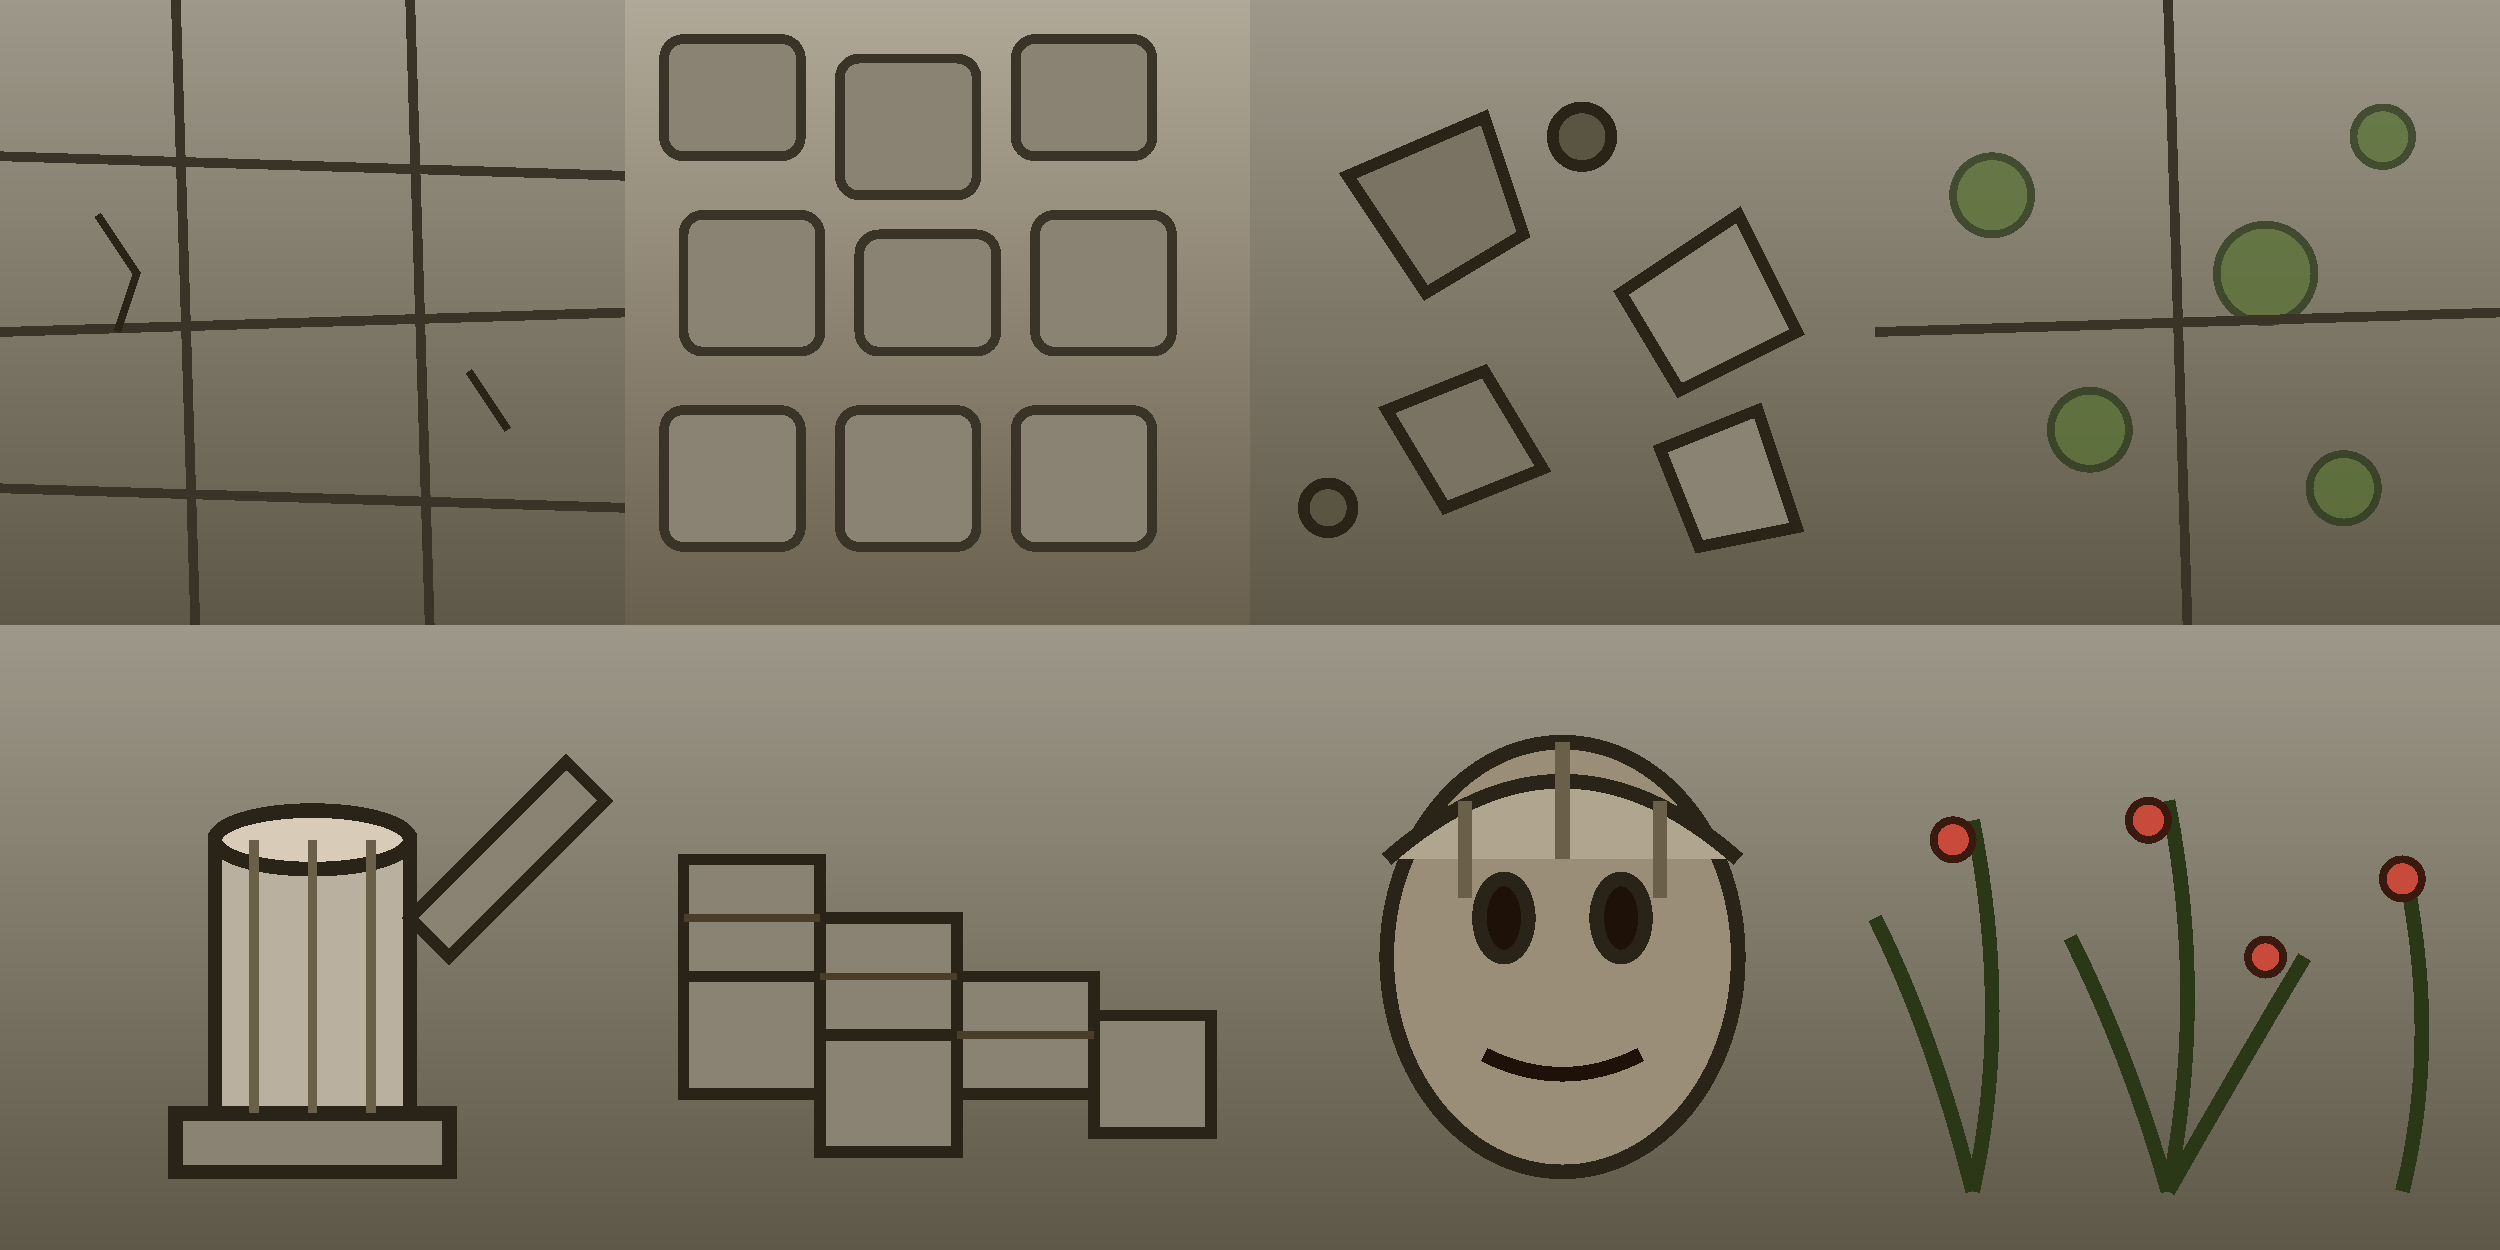
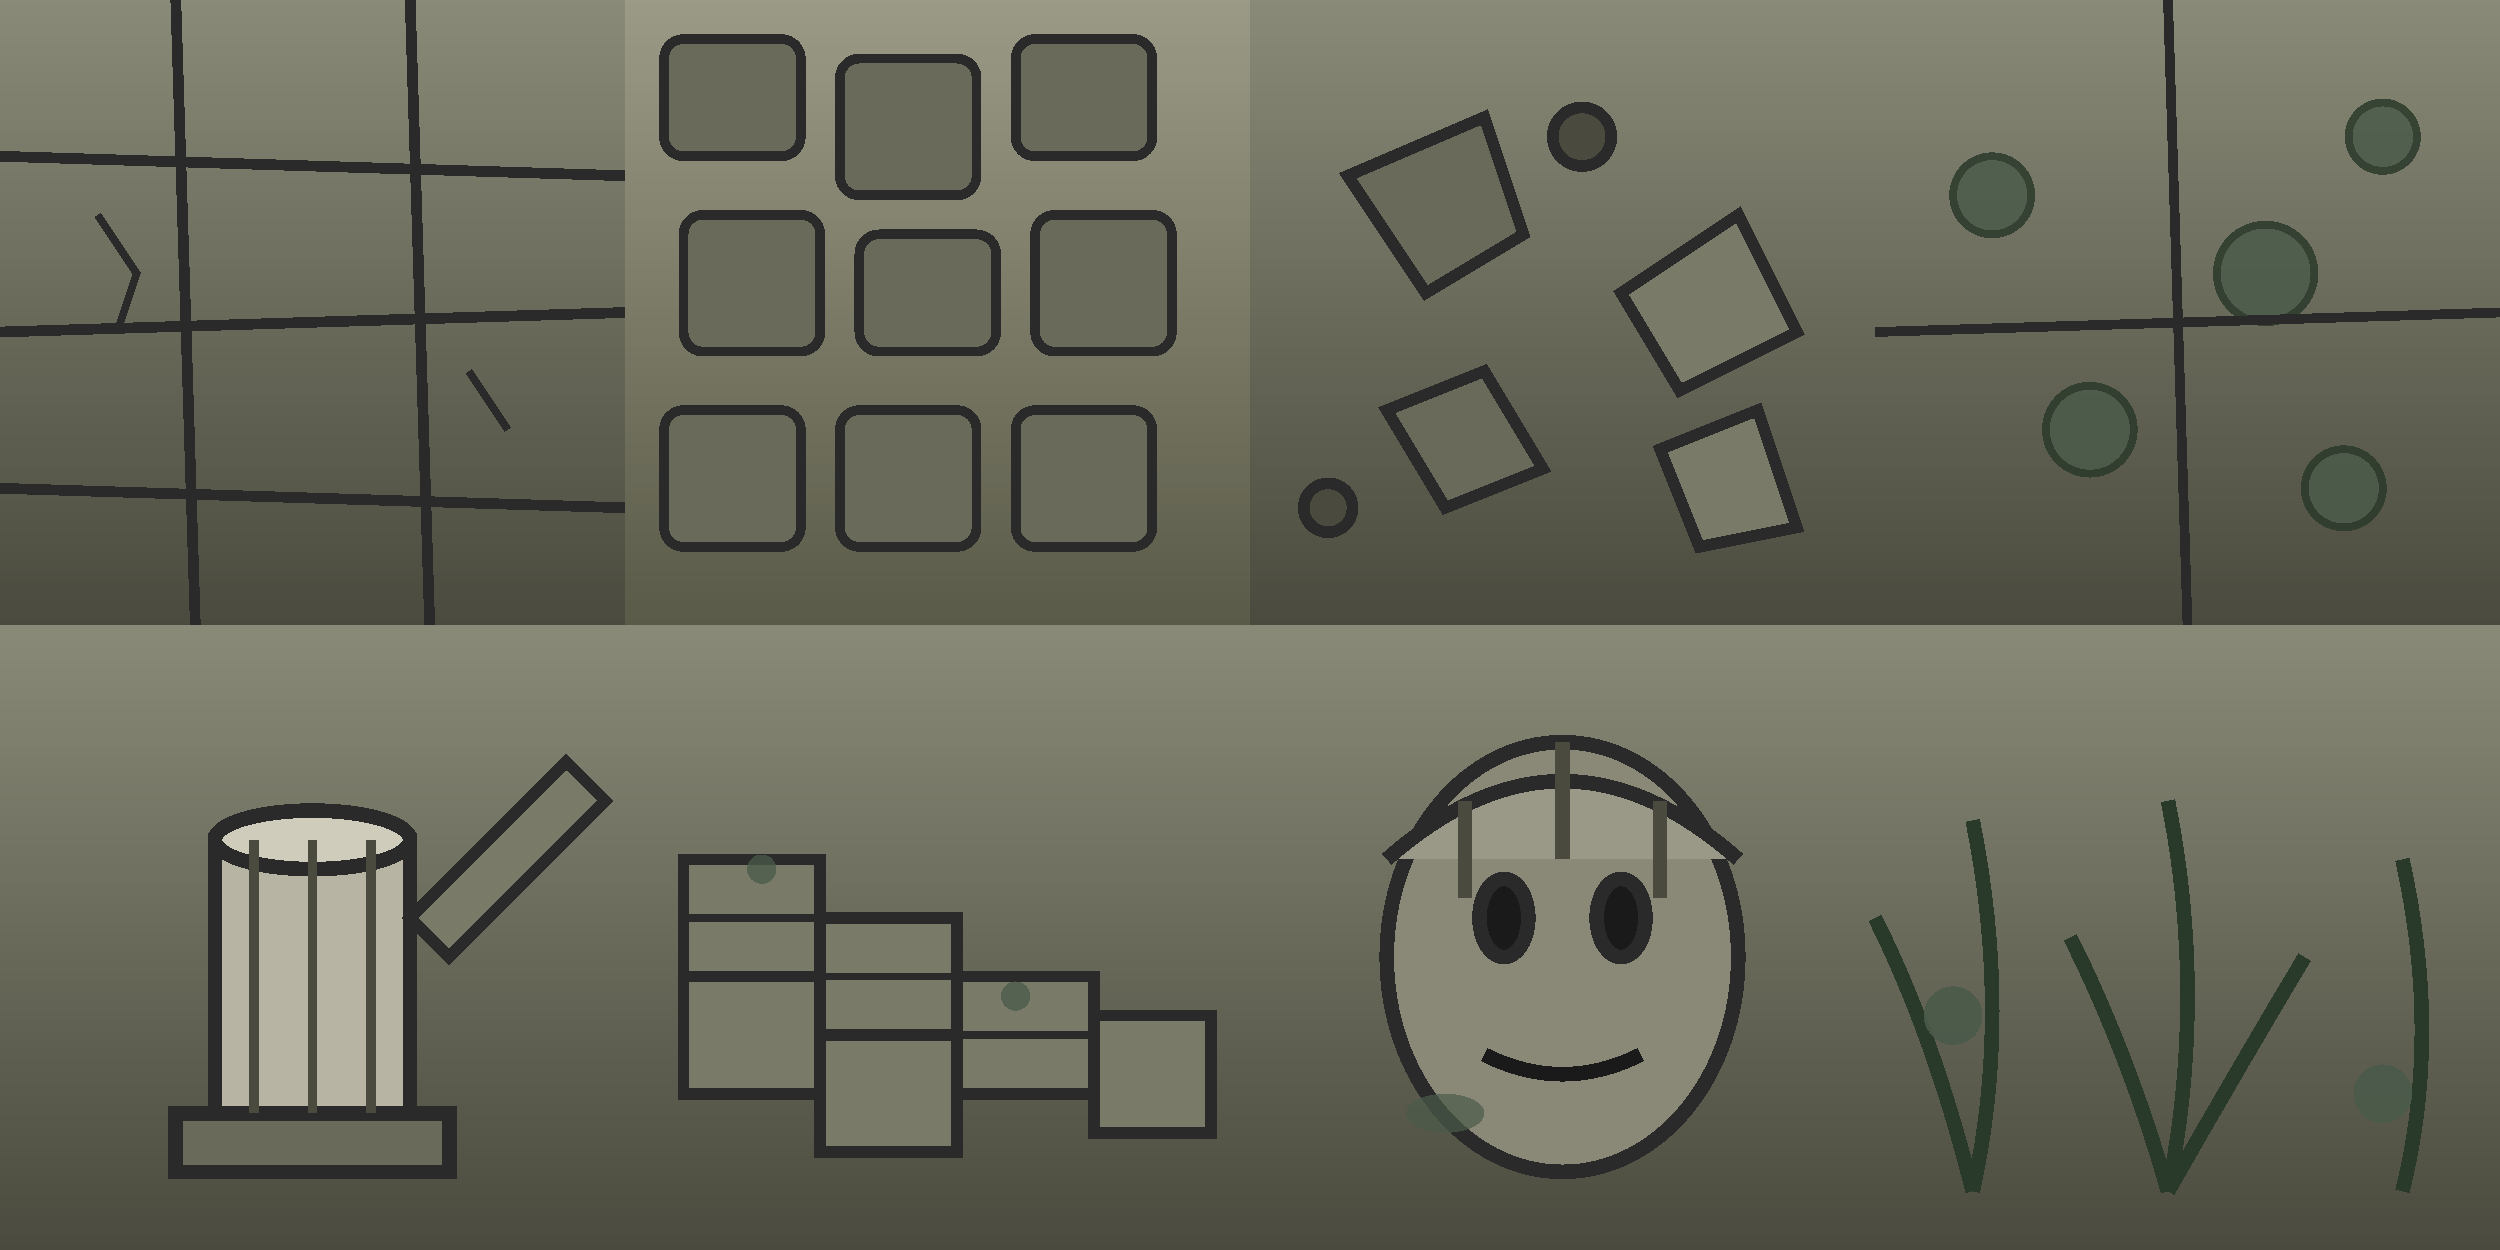
<svg xmlns="http://www.w3.org/2000/svg" width="256" height="128" viewBox="0 0 256 128" shape-rendering="crispEdges">
  <defs>
-     <linearGradient id="ru_s" x1="0" y1="0" x2="0" y2="1">
-       <stop offset="0%" stop-color="#9e988a" />
-       <stop offset="100%" stop-color="#5e5848" />
+     <linearGradient id="ru2s" x1="0" y1="0" x2="0" y2="1">
+       <stop offset="0%" stop-color="#8a8a78" />
+       <stop offset="100%" stop-color="#4a4a3e" />
    </linearGradient>
-     <linearGradient id="ru_s2" x1="0" y1="0" x2="0" y2="1">
-       <stop offset="0%" stop-color="#b0a898" />
-       <stop offset="100%" stop-color="#6a604e" />
+     <linearGradient id="ru2s2" x1="0" y1="0" x2="0" y2="1">
+       <stop offset="0%" stop-color="#9a9a86" />
+       <stop offset="100%" stop-color="#5a5a48" />
    </linearGradient>
  </defs>
  <g>
-     <rect width="64" height="64" fill="url(#ru_s)" />
-     <g stroke="#3a3428" stroke-width="1">
+     <rect width="64" height="64" fill="url(#ru2s)" />
+     <g stroke="#2a2a2a" stroke-width="1.1">
      <line x1="0" y1="16" x2="64" y2="18" />
      <line x1="0" y1="34" x2="64" y2="32" />
      <line x1="0" y1="50" x2="64" y2="52" />
      <line x1="18" y1="0" x2="20" y2="64" />
      <line x1="42" y1="0" x2="44" y2="64" />
    </g>
-     <g stroke="#2a2418" stroke-width="0.8" fill="none">
+     <g stroke="#2a2a2a" stroke-width="0.8" fill="none">
      <path d="M10 22 L14 28 L12 34" />
      <path d="M48 38 L52 44" />
    </g>
  </g>
  <g transform="translate(64,0)">
-     <rect width="64" height="64" fill="url(#ru_s2)" />
-     <g stroke="#3a3428" stroke-width="1" fill="#8a8272">
+     <rect width="64" height="64" fill="url(#ru2s2)" />
+     <g stroke="#2a2a2a" stroke-width="1" fill="#6a6a5a">
      <rect x="4" y="4" width="14" height="12" rx="2" />
      <rect x="22" y="6" width="14" height="14" rx="2" />
      <rect x="40" y="4" width="14" height="12" rx="2" />
      <rect x="6" y="22" width="14" height="14" rx="2" />
      <rect x="24" y="24" width="14" height="12" rx="2" />
      <rect x="42" y="22" width="14" height="14" rx="2" />
      <rect x="4" y="42" width="14" height="14" rx="2" />
      <rect x="22" y="42" width="14" height="14" rx="2" />
      <rect x="40" y="42" width="14" height="14" rx="2" />
    </g>
  </g>
  <g transform="translate(128,0)">
-     <rect width="64" height="64" fill="url(#ru_s)" />
-     <g stroke="#2a2418" stroke-width="1.2">
-       <polygon points="10,18 24,12 28,24 18,30" fill="#7a7262" />
-       <polygon points="38,30 50,22 56,34 44,40" fill="#8a8272" />
-       <polygon points="14,42 24,38 30,48 20,52" fill="#7a7262" />
-       <polygon points="42,46 52,42 56,54 46,56" fill="#8a8272" />
-       <circle cx="34" cy="14" r="3" fill="#5a5442" />
-       <circle cx="8" cy="52" r="2.5" fill="#5a5442" />
+     <rect width="64" height="64" fill="url(#ru2s)" />
+     <g stroke="#2a2a2a" stroke-width="1.2">
+       <polygon points="10,18 24,12 28,24 18,30" fill="#6a6a5a" />
+       <polygon points="38,30 50,22 56,34 44,40" fill="#7a7a68" />
+       <polygon points="14,42 24,38 30,48 20,52" fill="#6a6a5a" />
+       <polygon points="42,46 52,42 56,54 46,56" fill="#7a7a68" />
+       <circle cx="34" cy="14" r="3" fill="#4a4a3e" />
+       <circle cx="8" cy="52" r="2.5" fill="#4a4a3e" />
    </g>
  </g>
  <g transform="translate(192,0)">
-     <rect width="64" height="64" fill="url(#ru_s)" />
-     <g fill="#5a7236" opacity="0.75" stroke="#2a3818" stroke-width="0.8">
+     <rect width="64" height="64" fill="url(#ru2s)" />
+     <g fill="#4a5a4a" opacity="0.85" stroke="#2a3a2a" stroke-width="0.8">
      <circle cx="12" cy="20" r="4" />
      <circle cx="40" cy="28" r="5" />
-       <circle cx="52" cy="14" r="3" />
-       <circle cx="22" cy="44" r="4" />
-       <circle cx="48" cy="50" r="3.5" />
+       <circle cx="52" cy="14" r="3.5" />
+       <circle cx="22" cy="44" r="4.5" />
+       <circle cx="48" cy="50" r="4" />
    </g>
-     <g stroke="#3a3428" stroke-width="1">
+     <g stroke="#2a2a2a" stroke-width="1">
      <line x1="0" y1="34" x2="64" y2="32" />
      <line x1="30" y1="0" x2="32" y2="64" />
    </g>
  </g>
  <g transform="translate(0,64)">
-     <rect width="64" height="64" fill="url(#ru_s)" />
-     <g stroke="#2a2418" stroke-width="1.5">
-       <rect x="22" y="22" width="20" height="28" fill="#bab0a0" />
-       <ellipse cx="32" cy="22" rx="10" ry="3" fill="#d8ccb8" />
-       <rect x="18" y="50" width="28" height="6" fill="#8a8272" />
-       <line x1="26" y1="22" x2="26" y2="50" stroke="#6a604a" stroke-width="1" />
-       <line x1="32" y1="22" x2="32" y2="50" stroke="#6a604a" stroke-width="1" />
-       <line x1="38" y1="22" x2="38" y2="50" stroke="#6a604a" stroke-width="1" />
+     <rect width="64" height="64" fill="url(#ru2s)" />
+     <g stroke="#2a2a2a" stroke-width="1.5">
+       <rect x="22" y="22" width="20" height="28" fill="#b8b4a4" />
+       <ellipse cx="32" cy="22" rx="10" ry="3" fill="#d0ccbc" />
+       <rect x="18" y="50" width="28" height="6" fill="#6a6a5a" />
+       <line x1="26" y1="22" x2="26" y2="50" stroke="#4a4a3e" stroke-width="1" />
+       <line x1="32" y1="22" x2="32" y2="50" stroke="#4a4a3e" stroke-width="1" />
+       <line x1="38" y1="22" x2="38" y2="50" stroke="#4a4a3e" stroke-width="1" />
    </g>
-     <polygon points="42,30 58,14 62,18 46,34" fill="#8a8272" stroke="#2a2418" stroke-width="1.2" />
+     <polygon points="42,30 58,14 62,18 46,34" fill="#7a7a68" stroke="#2a2a2a" stroke-width="1.2" />
  </g>
  <g transform="translate(64,64)">
-     <rect width="64" height="64" fill="url(#ru_s)" />
-     <g stroke="#2a2418" stroke-width="1.2" fill="#8a8272">
+     <rect width="64" height="64" fill="url(#ru2s)" />
+     <g stroke="#2a2a2a" stroke-width="1.2" fill="#7a7a68">
      <rect x="6" y="24" width="14" height="12" />
      <rect x="6" y="36" width="14" height="12" />
      <rect x="20" y="30" width="14" height="12" />
      <rect x="20" y="42" width="14" height="12" />
      <rect x="34" y="36" width="14" height="12" />
      <rect x="48" y="40" width="12" height="12" />
    </g>
-     <g stroke="#4a3e2a" stroke-width="0.8">
+     <g stroke="#2a2a2a" stroke-width="0.8">
      <line x1="6" y1="30" x2="20" y2="30" />
      <line x1="20" y1="36" x2="34" y2="36" />
      <line x1="34" y1="42" x2="48" y2="42" />
    </g>
+     <g fill="#4a5a4a" opacity="0.75">
+       <circle cx="14" cy="25" r="1.5" />
+       <circle cx="40" cy="38" r="1.5" />
+     </g>
  </g>
  <g transform="translate(128,64)">
-     <rect width="64" height="64" fill="url(#ru_s)" />
-     <g stroke="#2a2418" stroke-width="1.5">
-       <ellipse cx="32" cy="34" rx="18" ry="22" fill="#9a8e78" />
-       <ellipse cx="26" cy="30" rx="2.5" ry="4" fill="#1e1208" />
-       <ellipse cx="38" cy="30" rx="2.5" ry="4" fill="#1e1208" />
-       <path d="M24 44 Q32 48 40 44" fill="none" stroke="#1e1208" stroke-width="1.5" />
-       <path d="M14 24 Q32 8 50 24" fill="#b0a690" stroke="#2a2418" />
-       <line x1="22" y1="18" x2="22" y2="28" stroke="#6a604a" />
-       <line x1="32" y1="12" x2="32" y2="24" stroke="#6a604a" />
-       <line x1="42" y1="18" x2="42" y2="28" stroke="#6a604a" />
+     <rect width="64" height="64" fill="url(#ru2s)" />
+     <g stroke="#2a2a2a" stroke-width="1.5">
+       <ellipse cx="32" cy="34" rx="18" ry="22" fill="#8a8876" />
+       <ellipse cx="26" cy="30" rx="2.5" ry="4" fill="#1a1a1a" />
+       <ellipse cx="38" cy="30" rx="2.5" ry="4" fill="#1a1a1a" />
+       <path d="M24 44 Q32 48 40 44" fill="none" stroke="#1a1a1a" stroke-width="1.5" />
+       <path d="M14 24 Q32 8 50 24" fill="#9a9886" stroke="#2a2a2a" />
+       <line x1="22" y1="18" x2="22" y2="28" stroke="#4a4a3e" />
+       <line x1="32" y1="12" x2="32" y2="24" stroke="#4a4a3e" />
+       <line x1="42" y1="18" x2="42" y2="28" stroke="#4a4a3e" />
+     </g>
+     <g fill="#4a5a4a" opacity="0.7">
+       <ellipse cx="20" cy="50" rx="4" ry="2" />
    </g>
  </g>
  <g transform="translate(192,64)">
-     <rect width="64" height="64" fill="url(#ru_s)" />
-     <g stroke="#2a3818" stroke-width="1.5" fill="none">
+     <rect width="64" height="64" fill="url(#ru2s)" />
+     <g stroke="#2a3a2a" stroke-width="1.5" fill="none">
      <path d="M10 58 Q14 40 10 20" />
      <path d="M10 58 Q6 42 0 30" />
      <path d="M30 58 Q34 38 30 18" />
      <path d="M30 58 Q26 44 20 32" />
      <path d="M30 58 Q38 44 44 34" />
      <path d="M54 58 Q58 42 54 24" />
    </g>
-     <g fill="#c84a3a" stroke="#3a1a0e" stroke-width="0.8">
-       <circle cx="8" cy="22" r="2" />
-       <circle cx="28" cy="20" r="2" />
-       <circle cx="40" cy="34" r="1.8" />
-       <circle cx="54" cy="26" r="2" />
+     <g fill="#4a5a4a" opacity="0.9">
+       <circle cx="8" cy="40" r="3" />
+       <circle cx="52" cy="48" r="3" />
    </g>
  </g>
</svg>
